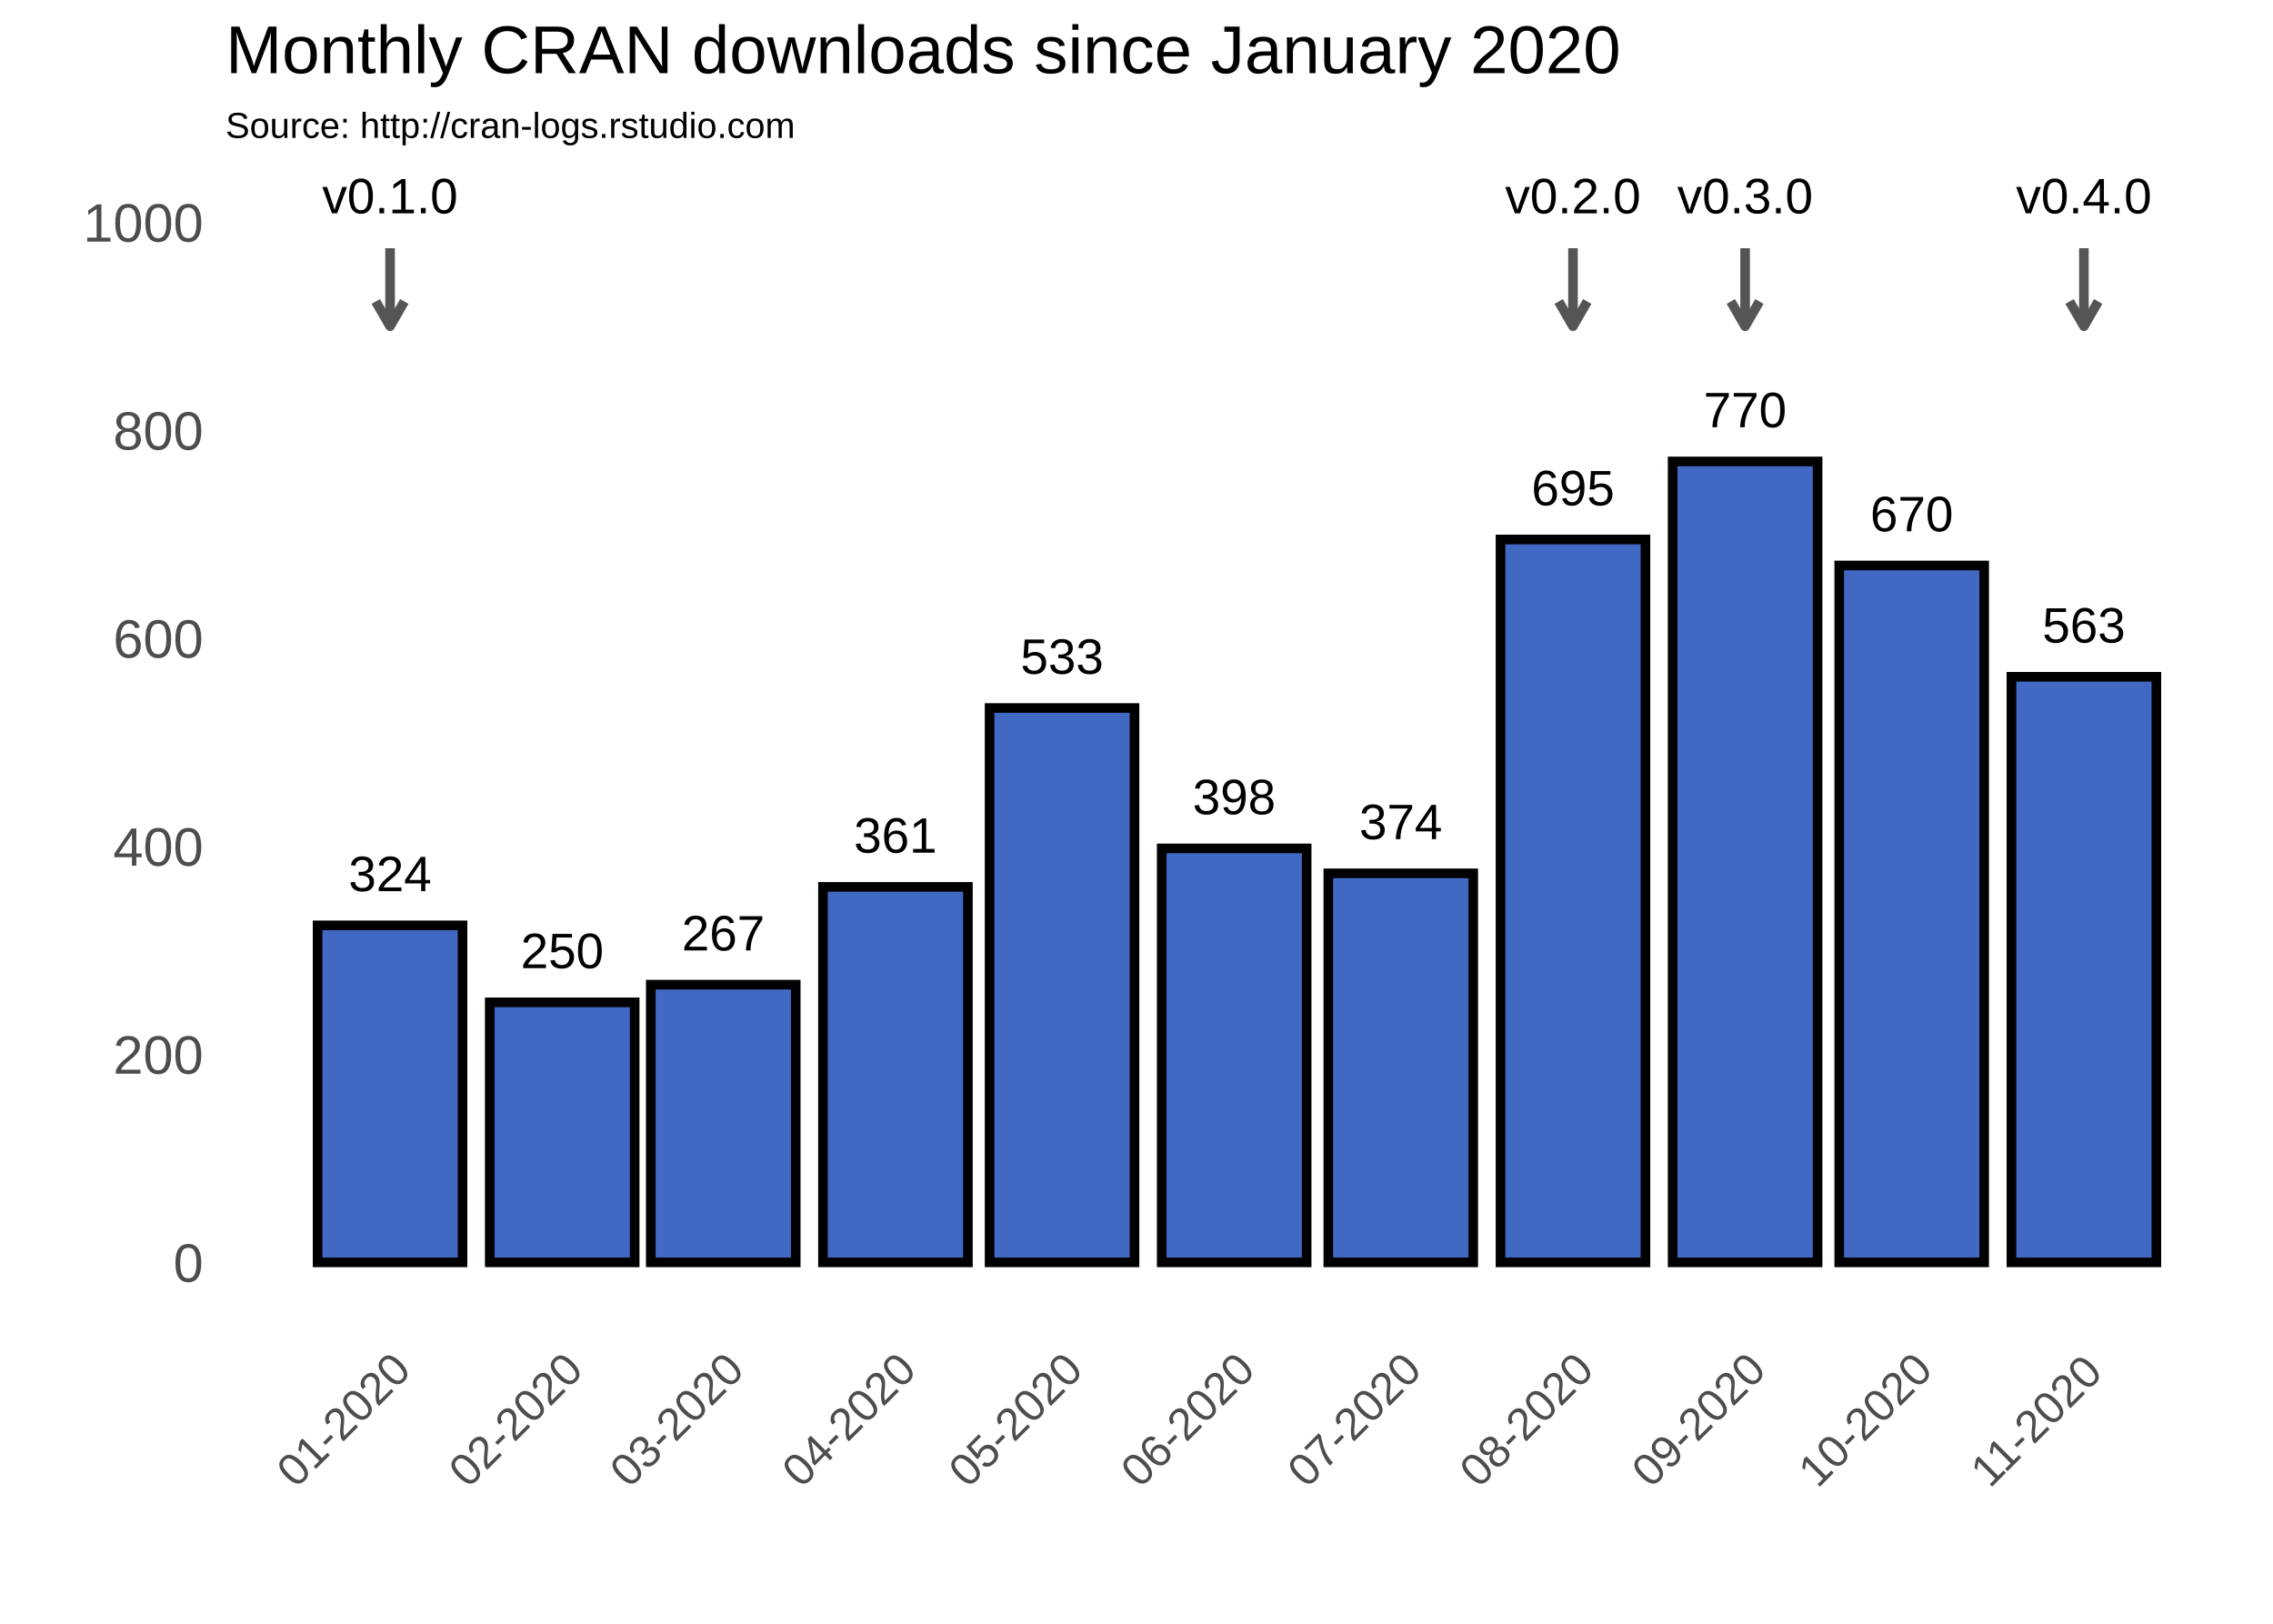
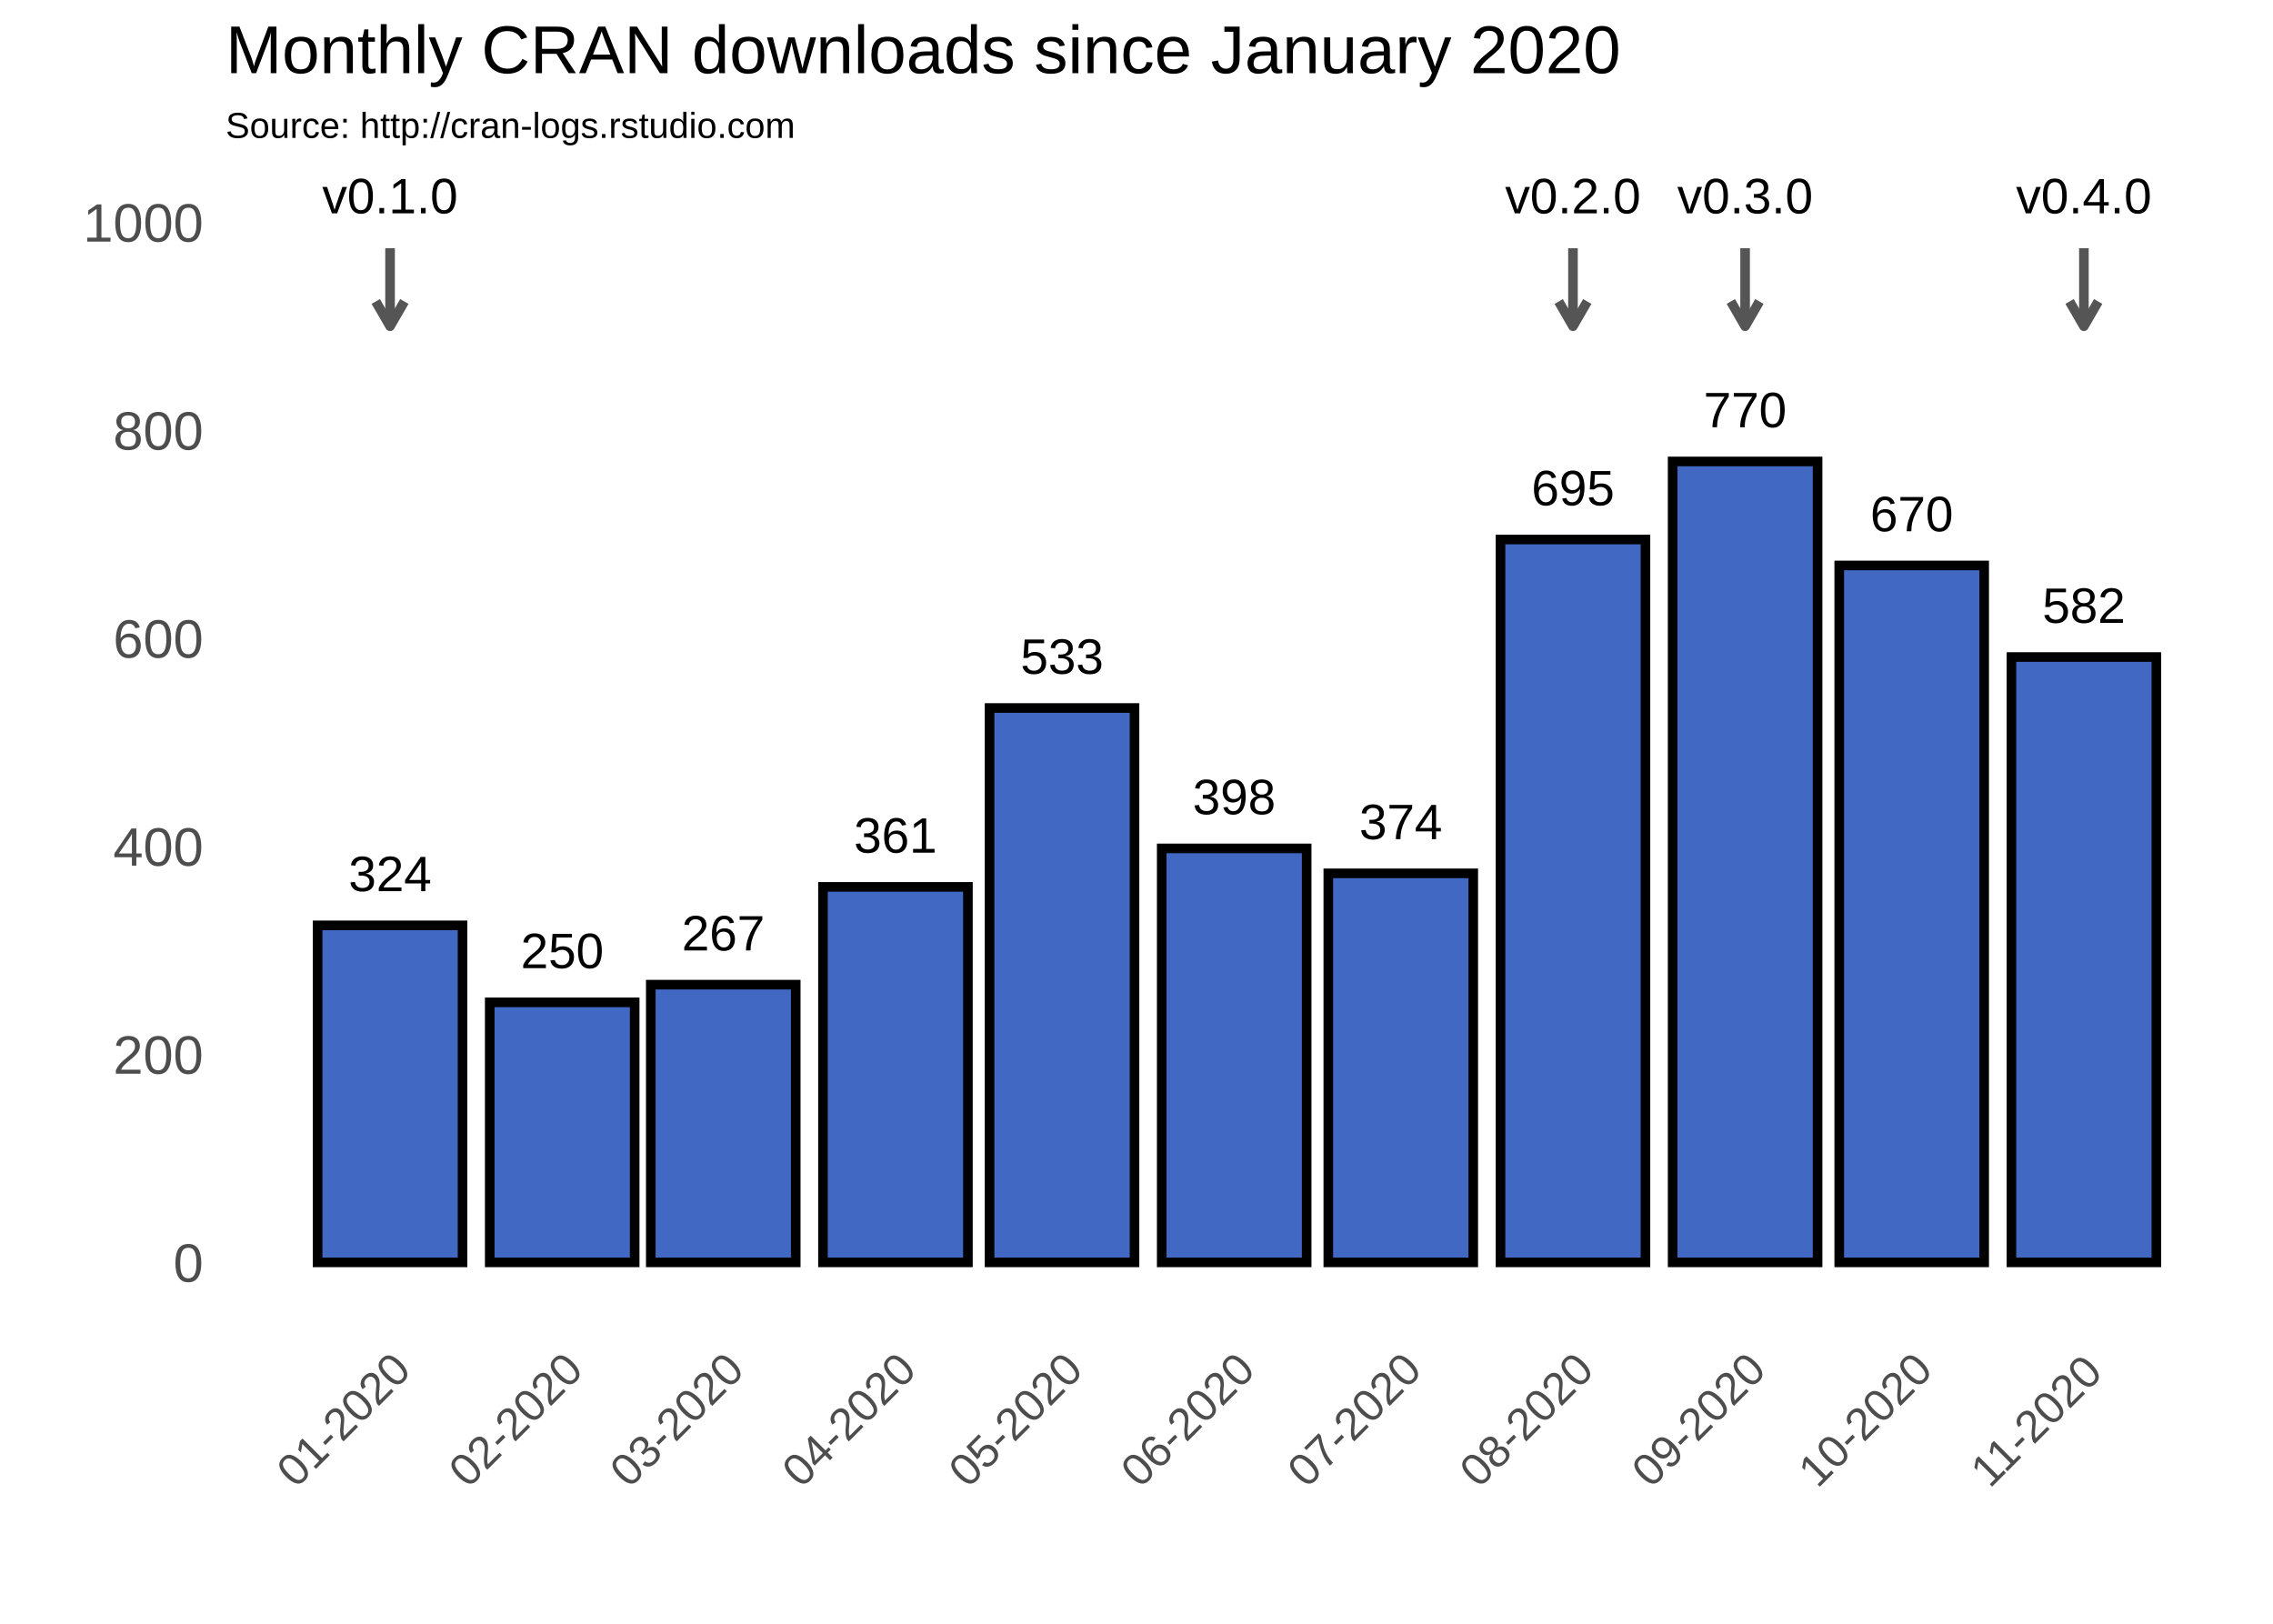
<svg xmlns="http://www.w3.org/2000/svg" viewBox="0 0 504.00 360.00">
  <defs>
    <style type="text/css">
    line, polyline, polygon, path, rect, circle {
      fill: none;
      stroke: #000000;
      stroke-linecap: round;
      stroke-linejoin: round;
      stroke-miterlimit: 10.00;
    }
  </style>
  </defs>
  <rect width="100%" height="100%" style="stroke: none; fill: #FFFFFF;" />
  <rect x="0.00" y="0" width="504.00" height="360.00" style="stroke-width: 1.07; stroke: #FFFFFF; fill: #FFFFFF;" />
  <defs>
    <clipPath id="cpNTAuMDN8NDk4LjUyfDI5MS40MXwzNy43NA==">
      <rect x="50.03" y="37.74" width="448.49" height="253.67" />
    </clipPath>
  </defs>
  <polyline points="50.03,256.82 498.52,256.82 " style="stroke-width: 0.53; stroke: #FFFFFF; stroke-linecap: butt;" clip-path="url(#cpNTAuMDN8NDk4LjUyfDI5MS40MXwzNy43NA==)" />
  <polyline points="50.03,210.70 498.52,210.70 " style="stroke-width: 0.53; stroke: #FFFFFF; stroke-linecap: butt;" clip-path="url(#cpNTAuMDN8NDk4LjUyfDI5MS40MXwzNy43NA==)" />
  <polyline points="50.03,164.58 498.52,164.58 " style="stroke-width: 0.53; stroke: #FFFFFF; stroke-linecap: butt;" clip-path="url(#cpNTAuMDN8NDk4LjUyfDI5MS40MXwzNy43NA==)" />
  <polyline points="50.03,118.45 498.52,118.45 " style="stroke-width: 0.53; stroke: #FFFFFF; stroke-linecap: butt;" clip-path="url(#cpNTAuMDN8NDk4LjUyfDI5MS40MXwzNy43NA==)" />
  <polyline points="50.03,72.33 498.52,72.33 " style="stroke-width: 0.53; stroke: #FFFFFF; stroke-linecap: butt;" clip-path="url(#cpNTAuMDN8NDk4LjUyfDI5MS40MXwzNy43NA==)" />
  <polyline points="67.40,291.41 67.40,37.74 " style="stroke-width: 0.53; stroke: #FFFFFF; stroke-linecap: butt;" clip-path="url(#cpNTAuMDN8NDk4LjUyfDI5MS40MXwzNy43NA==)" />
  <polyline points="105.58,291.41 105.58,37.74 " style="stroke-width: 0.53; stroke: #FFFFFF; stroke-linecap: butt;" clip-path="url(#cpNTAuMDN8NDk4LjUyfDI5MS40MXwzNy43NA==)" />
  <polyline points="142.52,291.41 142.52,37.74 " style="stroke-width: 0.53; stroke: #FFFFFF; stroke-linecap: butt;" clip-path="url(#cpNTAuMDN8NDk4LjUyfDI5MS40MXwzNy43NA==)" />
  <polyline points="179.46,291.41 179.46,37.74 " style="stroke-width: 0.53; stroke: #FFFFFF; stroke-linecap: butt;" clip-path="url(#cpNTAuMDN8NDk4LjUyfDI5MS40MXwzNy43NA==)" />
  <polyline points="217.02,291.41 217.02,37.74 " style="stroke-width: 0.53; stroke: #FFFFFF; stroke-linecap: butt;" clip-path="url(#cpNTAuMDN8NDk4LjUyfDI5MS40MXwzNy43NA==)" />
  <polyline points="254.58,291.41 254.58,37.74 " style="stroke-width: 0.53; stroke: #FFFFFF; stroke-linecap: butt;" clip-path="url(#cpNTAuMDN8NDk4LjUyfDI5MS40MXwzNy43NA==)" />
  <polyline points="292.13,291.41 292.13,37.74 " style="stroke-width: 0.53; stroke: #FFFFFF; stroke-linecap: butt;" clip-path="url(#cpNTAuMDN8NDk4LjUyfDI5MS40MXwzNy43NA==)" />
  <polyline points="329.69,291.41 329.69,37.74 " style="stroke-width: 0.53; stroke: #FFFFFF; stroke-linecap: butt;" clip-path="url(#cpNTAuMDN8NDk4LjUyfDI5MS40MXwzNy43NA==)" />
  <polyline points="367.86,291.41 367.86,37.74 " style="stroke-width: 0.53; stroke: #FFFFFF; stroke-linecap: butt;" clip-path="url(#cpNTAuMDN8NDk4LjUyfDI5MS40MXwzNy43NA==)" />
  <polyline points="405.42,291.41 405.42,37.74 " style="stroke-width: 0.53; stroke: #FFFFFF; stroke-linecap: butt;" clip-path="url(#cpNTAuMDN8NDk4LjUyfDI5MS40MXwzNy43NA==)" />
  <polyline points="442.98,291.41 442.98,37.74 " style="stroke-width: 0.53; stroke: #FFFFFF; stroke-linecap: butt;" clip-path="url(#cpNTAuMDN8NDk4LjUyfDI5MS40MXwzNy43NA==)" />
  <polyline points="481.15,291.41 481.15,37.74 " style="stroke-width: 0.53; stroke: #FFFFFF; stroke-linecap: butt;" clip-path="url(#cpNTAuMDN8NDk4LjUyfDI5MS40MXwzNy43NA==)" />
  <polyline points="50.03,279.88 498.52,279.88 " style="stroke-width: 1.07; stroke: #FFFFFF; stroke-linecap: butt;" clip-path="url(#cpNTAuMDN8NDk4LjUyfDI5MS40MXwzNy43NA==)" />
  <polyline points="50.03,233.76 498.52,233.76 " style="stroke-width: 1.07; stroke: #FFFFFF; stroke-linecap: butt;" clip-path="url(#cpNTAuMDN8NDk4LjUyfDI5MS40MXwzNy43NA==)" />
  <polyline points="50.03,187.64 498.52,187.64 " style="stroke-width: 1.07; stroke: #FFFFFF; stroke-linecap: butt;" clip-path="url(#cpNTAuMDN8NDk4LjUyfDI5MS40MXwzNy43NA==)" />
  <polyline points="50.03,141.51 498.52,141.51 " style="stroke-width: 1.07; stroke: #FFFFFF; stroke-linecap: butt;" clip-path="url(#cpNTAuMDN8NDk4LjUyfDI5MS40MXwzNy43NA==)" />
  <polyline points="50.03,95.39 498.52,95.39 " style="stroke-width: 1.07; stroke: #FFFFFF; stroke-linecap: butt;" clip-path="url(#cpNTAuMDN8NDk4LjUyfDI5MS40MXwzNy43NA==)" />
  <polyline points="50.03,49.27 498.52,49.27 " style="stroke-width: 1.07; stroke: #FFFFFF; stroke-linecap: butt;" clip-path="url(#cpNTAuMDN8NDk4LjUyfDI5MS40MXwzNy43NA==)" />
  <polyline points="86.49,291.41 86.49,37.74 " style="stroke-width: 1.07; stroke: #FFFFFF; stroke-linecap: butt;" clip-path="url(#cpNTAuMDN8NDk4LjUyfDI5MS40MXwzNy43NA==)" />
  <polyline points="124.66,291.41 124.66,37.74 " style="stroke-width: 1.07; stroke: #FFFFFF; stroke-linecap: butt;" clip-path="url(#cpNTAuMDN8NDk4LjUyfDI5MS40MXwzNy43NA==)" />
  <polyline points="160.37,291.41 160.37,37.74 " style="stroke-width: 1.07; stroke: #FFFFFF; stroke-linecap: butt;" clip-path="url(#cpNTAuMDN8NDk4LjUyfDI5MS40MXwzNy43NA==)" />
  <polyline points="198.55,291.41 198.55,37.74 " style="stroke-width: 1.07; stroke: #FFFFFF; stroke-linecap: butt;" clip-path="url(#cpNTAuMDN8NDk4LjUyfDI5MS40MXwzNy43NA==)" />
  <polyline points="235.49,291.41 235.49,37.74 " style="stroke-width: 1.07; stroke: #FFFFFF; stroke-linecap: butt;" clip-path="url(#cpNTAuMDN8NDk4LjUyfDI5MS40MXwzNy43NA==)" />
  <polyline points="273.66,291.41 273.66,37.74 " style="stroke-width: 1.07; stroke: #FFFFFF; stroke-linecap: butt;" clip-path="url(#cpNTAuMDN8NDk4LjUyfDI5MS40MXwzNy43NA==)" />
  <polyline points="310.60,291.41 310.60,37.74 " style="stroke-width: 1.07; stroke: #FFFFFF; stroke-linecap: butt;" clip-path="url(#cpNTAuMDN8NDk4LjUyfDI5MS40MXwzNy43NA==)" />
  <polyline points="348.78,291.41 348.78,37.74 " style="stroke-width: 1.07; stroke: #FFFFFF; stroke-linecap: butt;" clip-path="url(#cpNTAuMDN8NDk4LjUyfDI5MS40MXwzNy43NA==)" />
  <polyline points="386.95,291.41 386.95,37.74 " style="stroke-width: 1.07; stroke: #FFFFFF; stroke-linecap: butt;" clip-path="url(#cpNTAuMDN8NDk4LjUyfDI5MS40MXwzNy43NA==)" />
  <polyline points="423.89,291.41 423.89,37.74 " style="stroke-width: 1.07; stroke: #FFFFFF; stroke-linecap: butt;" clip-path="url(#cpNTAuMDN8NDk4LjUyfDI5MS40MXwzNy43NA==)" />
  <polyline points="462.07,291.41 462.07,37.74 " style="stroke-width: 1.07; stroke: #FFFFFF; stroke-linecap: butt;" clip-path="url(#cpNTAuMDN8NDk4LjUyfDI5MS40MXwzNy43NA==)" />
  <rect x="70.42" y="205.16" width="32.14" height="74.72" style="stroke-width: 2.13; stroke-linecap: square; stroke-linejoin: miter; fill: #4168C3;" clip-path="url(#cpNTAuMDN8NDk4LjUyfDI5MS40MXwzNy43NA==)" />
  <rect x="108.59" y="222.23" width="32.14" height="57.65" style="stroke-width: 2.13; stroke-linecap: square; stroke-linejoin: miter; fill: #4168C3;" clip-path="url(#cpNTAuMDN8NDk4LjUyfDI5MS40MXwzNy43NA==)" />
  <rect x="144.30" y="218.31" width="32.14" height="61.57" style="stroke-width: 2.13; stroke-linecap: square; stroke-linejoin: miter; fill: #4168C3;" clip-path="url(#cpNTAuMDN8NDk4LjUyfDI5MS40MXwzNy43NA==)" />
  <rect x="182.48" y="196.63" width="32.14" height="83.25" style="stroke-width: 2.13; stroke-linecap: square; stroke-linejoin: miter; fill: #4168C3;" clip-path="url(#cpNTAuMDN8NDk4LjUyfDI5MS40MXwzNy43NA==)" />
  <rect x="219.42" y="156.97" width="32.14" height="122.91" style="stroke-width: 2.13; stroke-linecap: square; stroke-linejoin: miter; fill: #4168C3;" clip-path="url(#cpNTAuMDN8NDk4LjUyfDI5MS40MXwzNy43NA==)" />
  <rect x="257.59" y="188.10" width="32.14" height="91.78" style="stroke-width: 2.13; stroke-linecap: square; stroke-linejoin: miter; fill: #4168C3;" clip-path="url(#cpNTAuMDN8NDk4LjUyfDI5MS40MXwzNy43NA==)" />
  <rect x="294.53" y="193.63" width="32.14" height="86.25" style="stroke-width: 2.13; stroke-linecap: square; stroke-linejoin: miter; fill: #4168C3;" clip-path="url(#cpNTAuMDN8NDk4LjUyfDI5MS40MXwzNy43NA==)" />
  <rect x="332.71" y="119.61" width="32.14" height="160.27" style="stroke-width: 2.13; stroke-linecap: square; stroke-linejoin: miter; fill: #4168C3;" clip-path="url(#cpNTAuMDN8NDk4LjUyfDI5MS40MXwzNy43NA==)" />
  <rect x="370.88" y="102.31" width="32.14" height="177.57" style="stroke-width: 2.13; stroke-linecap: square; stroke-linejoin: miter; fill: #4168C3;" clip-path="url(#cpNTAuMDN8NDk4LjUyfDI5MS40MXwzNy43NA==)" />
  <rect x="407.82" y="125.37" width="32.14" height="154.51" style="stroke-width: 2.13; stroke-linecap: square; stroke-linejoin: miter; fill: #4168C3;" clip-path="url(#cpNTAuMDN8NDk4LjUyfDI5MS40MXwzNy43NA==)" />
-   <rect x="446.00" y="150.05" width="32.14" height="129.83" style="stroke-width: 2.13; stroke-linecap: square; stroke-linejoin: miter; fill: #4168C3;" clip-path="url(#cpNTAuMDN8NDk4LjUyfDI5MS40MXwzNy43NA==)" />
+   <rect x="446.00" y="145.67" width="32.14" height="134.21" style="stroke-width: 2.13; stroke-linecap: square; stroke-linejoin: miter; fill: #4168C3;" clip-path="url(#cpNTAuMDN8NDk4LjUyfDI5MS40MXwzNy43NA==)" />
  <g clip-path="url(#cpNTAuMDN8NDk4LjUyfDI5MS40MXwzNy43NA==)">
    <text x="77.28" y="197.58" style="font-size: 11.04px; font-family: Arial;" textLength="18.42px" lengthAdjust="spacingAndGlyphs">324</text>
  </g>
  <g clip-path="url(#cpNTAuMDN8NDk4LjUyfDI5MS40MXwzNy43NA==)">
    <text x="115.45" y="214.65" style="font-size: 11.04px; font-family: Arial;" textLength="18.42px" lengthAdjust="spacingAndGlyphs">250</text>
  </g>
  <g clip-path="url(#cpNTAuMDN8NDk4LjUyfDI5MS40MXwzNy43NA==)">
    <text x="151.16" y="210.73" style="font-size: 11.04px; font-family: Arial;" textLength="18.42px" lengthAdjust="spacingAndGlyphs">267</text>
  </g>
  <g clip-path="url(#cpNTAuMDN8NDk4LjUyfDI5MS40MXwzNy43NA==)">
    <text x="189.34" y="189.05" style="font-size: 11.04px; font-family: Arial;" textLength="18.42px" lengthAdjust="spacingAndGlyphs">361</text>
  </g>
  <g clip-path="url(#cpNTAuMDN8NDk4LjUyfDI5MS40MXwzNy43NA==)">
    <text x="226.28" y="149.39" style="font-size: 11.04px; font-family: Arial;" textLength="18.42px" lengthAdjust="spacingAndGlyphs">533</text>
  </g>
  <g clip-path="url(#cpNTAuMDN8NDk4LjUyfDI5MS40MXwzNy43NA==)">
    <text x="264.45" y="180.52" style="font-size: 11.04px; font-family: Arial;" textLength="18.42px" lengthAdjust="spacingAndGlyphs">398</text>
  </g>
  <g clip-path="url(#cpNTAuMDN8NDk4LjUyfDI5MS40MXwzNy43NA==)">
    <text x="301.39" y="186.05" style="font-size: 11.04px; font-family: Arial;" textLength="18.42px" lengthAdjust="spacingAndGlyphs">374</text>
  </g>
  <g clip-path="url(#cpNTAuMDN8NDk4LjUyfDI5MS40MXwzNy43NA==)">
    <text x="339.57" y="112.03" style="font-size: 11.04px; font-family: Arial;" textLength="18.42px" lengthAdjust="spacingAndGlyphs">695</text>
  </g>
  <g clip-path="url(#cpNTAuMDN8NDk4LjUyfDI5MS40MXwzNy43NA==)">
    <text x="377.74" y="94.73" style="font-size: 11.04px; font-family: Arial;" textLength="18.42px" lengthAdjust="spacingAndGlyphs">770</text>
  </g>
  <g clip-path="url(#cpNTAuMDN8NDk4LjUyfDI5MS40MXwzNy43NA==)">
    <text x="414.68" y="117.79" style="font-size: 11.04px; font-family: Arial;" textLength="18.42px" lengthAdjust="spacingAndGlyphs">670</text>
  </g>
  <g clip-path="url(#cpNTAuMDN8NDk4LjUyfDI5MS40MXwzNy43NA==)">
-     <text x="452.86" y="142.47" style="font-size: 11.04px; font-family: Arial;" textLength="18.42px" lengthAdjust="spacingAndGlyphs">563</text>
+     <text x="452.86" y="138.09" style="font-size: 11.04px; font-family: Arial;" textLength="18.42px" lengthAdjust="spacingAndGlyphs">582</text>
  </g>
  <line x1="86.49" y1="55.04" x2="86.49" y2="72.33" style="stroke-width: 2.13; stroke: #555555; stroke-linecap: butt;" clip-path="url(#cpNTAuMDN8NDk4LjUyfDI5MS40MXwzNy43NA==)" />
  <polyline points="83.32,66.84 86.49,72.33 89.66,66.84 " style="stroke-width: 2.13; stroke: #555555; stroke-linecap: butt;" clip-path="url(#cpNTAuMDN8NDk4LjUyfDI5MS40MXwzNy43NA==)" />
  <line x1="348.78" y1="55.04" x2="348.78" y2="72.33" style="stroke-width: 2.13; stroke: #555555; stroke-linecap: butt;" clip-path="url(#cpNTAuMDN8NDk4LjUyfDI5MS40MXwzNy43NA==)" />
  <polyline points="345.61,66.84 348.78,72.33 351.95,66.84 " style="stroke-width: 2.13; stroke: #555555; stroke-linecap: butt;" clip-path="url(#cpNTAuMDN8NDk4LjUyfDI5MS40MXwzNy43NA==)" />
  <line x1="386.95" y1="55.04" x2="386.95" y2="72.33" style="stroke-width: 2.13; stroke: #555555; stroke-linecap: butt;" clip-path="url(#cpNTAuMDN8NDk4LjUyfDI5MS40MXwzNy43NA==)" />
  <polyline points="383.78,66.84 386.95,72.33 390.12,66.84 " style="stroke-width: 2.13; stroke: #555555; stroke-linecap: butt;" clip-path="url(#cpNTAuMDN8NDk4LjUyfDI5MS40MXwzNy43NA==)" />
  <line x1="462.07" y1="55.04" x2="462.07" y2="72.33" style="stroke-width: 2.13; stroke: #555555; stroke-linecap: butt;" clip-path="url(#cpNTAuMDN8NDk4LjUyfDI5MS40MXwzNy43NA==)" />
  <polyline points="458.89,66.84 462.07,72.33 465.24,66.84 " style="stroke-width: 2.13; stroke: #555555; stroke-linecap: butt;" clip-path="url(#cpNTAuMDN8NDk4LjUyfDI5MS40MXwzNy43NA==)" />
  <g clip-path="url(#cpNTAuMDN8NDk4LjUyfDI5MS40MXwzNy43NA==)">
    <text x="71.45" y="47.30" style="font-size: 11.04px; font-family: Arial;" textLength="30.07px" lengthAdjust="spacingAndGlyphs">v0.1.0</text>
  </g>
  <g clip-path="url(#cpNTAuMDN8NDk4LjUyfDI5MS40MXwzNy43NA==)">
    <text x="333.74" y="47.30" style="font-size: 11.04px; font-family: Arial;" textLength="30.07px" lengthAdjust="spacingAndGlyphs">v0.2.0</text>
  </g>
  <g clip-path="url(#cpNTAuMDN8NDk4LjUyfDI5MS40MXwzNy43NA==)">
    <text x="371.91" y="47.30" style="font-size: 11.04px; font-family: Arial;" textLength="30.07px" lengthAdjust="spacingAndGlyphs">v0.3.0</text>
  </g>
  <g clip-path="url(#cpNTAuMDN8NDk4LjUyfDI5MS40MXwzNy43NA==)">
    <text x="447.03" y="47.30" style="font-size: 11.04px; font-family: Arial;" textLength="30.07px" lengthAdjust="spacingAndGlyphs">v0.4.0</text>
  </g>
  <defs>
    <clipPath id="cpMC4wMHw1MDQuMDB8MzYwLjAwfDAuMDA=">
      <rect x="0.00" y="0.00" width="504.00" height="360.00" />
    </clipPath>
  </defs>
  <g clip-path="url(#cpMC4wMHw1MDQuMDB8MzYwLjAwfDAuMDA=)">
    <text x="38.43" y="284.17" style="font-size: 12.00px; fill: #4D4D4D; font-family: Arial;" textLength="6.67px" lengthAdjust="spacingAndGlyphs">0</text>
  </g>
  <g clip-path="url(#cpMC4wMHw1MDQuMDB8MzYwLjAwfDAuMDA=)">
    <text x="25.08" y="238.05" style="font-size: 12.00px; fill: #4D4D4D; font-family: Arial;" textLength="20.02px" lengthAdjust="spacingAndGlyphs">200</text>
  </g>
  <g clip-path="url(#cpMC4wMHw1MDQuMDB8MzYwLjAwfDAuMDA=)">
    <text x="25.08" y="191.93" style="font-size: 12.00px; fill: #4D4D4D; font-family: Arial;" textLength="20.02px" lengthAdjust="spacingAndGlyphs">400</text>
  </g>
  <g clip-path="url(#cpMC4wMHw1MDQuMDB8MzYwLjAwfDAuMDA=)">
    <text x="25.08" y="145.81" style="font-size: 12.00px; fill: #4D4D4D; font-family: Arial;" textLength="20.02px" lengthAdjust="spacingAndGlyphs">600</text>
  </g>
  <g clip-path="url(#cpMC4wMHw1MDQuMDB8MzYwLjAwfDAuMDA=)">
    <text x="25.08" y="99.69" style="font-size: 12.00px; fill: #4D4D4D; font-family: Arial;" textLength="20.02px" lengthAdjust="spacingAndGlyphs">800</text>
  </g>
  <g clip-path="url(#cpMC4wMHw1MDQuMDB8MzYwLjAwfDAuMDA=)">
    <text x="18.41" y="53.57" style="font-size: 12.00px; fill: #4D4D4D; font-family: Arial;" textLength="26.70px" lengthAdjust="spacingAndGlyphs">1000</text>
  </g>
  <g clip-path="url(#cpMC4wMHw1MDQuMDB8MzYwLjAwfDAuMDA=)">
    <text transform="translate(65.60,330.14) rotate(-45)" style="font-size: 10.00px; fill: #4D4D4D; font-family: Arial;" textLength="36.70px" lengthAdjust="spacingAndGlyphs">01-2020</text>
  </g>
  <g clip-path="url(#cpMC4wMHw1MDQuMDB8MzYwLjAwfDAuMDA=)">
    <text transform="translate(103.77,330.14) rotate(-45)" style="font-size: 10.00px; fill: #4D4D4D; font-family: Arial;" textLength="36.70px" lengthAdjust="spacingAndGlyphs">02-2020</text>
  </g>
  <g clip-path="url(#cpMC4wMHw1MDQuMDB8MzYwLjAwfDAuMDA=)">
    <text transform="translate(139.49,330.14) rotate(-45)" style="font-size: 10.00px; fill: #4D4D4D; font-family: Arial;" textLength="36.70px" lengthAdjust="spacingAndGlyphs">03-2020</text>
  </g>
  <g clip-path="url(#cpMC4wMHw1MDQuMDB8MzYwLjAwfDAuMDA=)">
    <text transform="translate(177.66,330.14) rotate(-45)" style="font-size: 10.00px; fill: #4D4D4D; font-family: Arial;" textLength="36.70px" lengthAdjust="spacingAndGlyphs">04-2020</text>
  </g>
  <g clip-path="url(#cpMC4wMHw1MDQuMDB8MzYwLjAwfDAuMDA=)">
    <text transform="translate(214.60,330.14) rotate(-45)" style="font-size: 10.00px; fill: #4D4D4D; font-family: Arial;" textLength="36.70px" lengthAdjust="spacingAndGlyphs">05-2020</text>
  </g>
  <g clip-path="url(#cpMC4wMHw1MDQuMDB8MzYwLjAwfDAuMDA=)">
    <text transform="translate(252.77,330.14) rotate(-45)" style="font-size: 10.00px; fill: #4D4D4D; font-family: Arial;" textLength="36.70px" lengthAdjust="spacingAndGlyphs">06-2020</text>
  </g>
  <g clip-path="url(#cpMC4wMHw1MDQuMDB8MzYwLjAwfDAuMDA=)">
    <text transform="translate(289.72,330.14) rotate(-45)" style="font-size: 10.00px; fill: #4D4D4D; font-family: Arial;" textLength="36.70px" lengthAdjust="spacingAndGlyphs">07-2020</text>
  </g>
  <g clip-path="url(#cpMC4wMHw1MDQuMDB8MzYwLjAwfDAuMDA=)">
    <text transform="translate(327.89,330.14) rotate(-45)" style="font-size: 10.00px; fill: #4D4D4D; font-family: Arial;" textLength="36.70px" lengthAdjust="spacingAndGlyphs">08-2020</text>
  </g>
  <g clip-path="url(#cpMC4wMHw1MDQuMDB8MzYwLjAwfDAuMDA=)">
    <text transform="translate(366.06,330.14) rotate(-45)" style="font-size: 10.00px; fill: #4D4D4D; font-family: Arial;" textLength="36.70px" lengthAdjust="spacingAndGlyphs">09-2020</text>
  </g>
  <g clip-path="url(#cpMC4wMHw1MDQuMDB8MzYwLjAwfDAuMDA=)">
    <text transform="translate(403.00,330.14) rotate(-45)" style="font-size: 10.00px; fill: #4D4D4D; font-family: Arial;" textLength="36.70px" lengthAdjust="spacingAndGlyphs">10-2020</text>
  </g>
  <g clip-path="url(#cpMC4wMHw1MDQuMDB8MzYwLjAwfDAuMDA=)">
    <text transform="translate(441.18,330.14) rotate(-45)" style="font-size: 10.00px; fill: #4D4D4D; font-family: Arial;" textLength="36.70px" lengthAdjust="spacingAndGlyphs">11-2020</text>
  </g>
  <g clip-path="url(#cpMC4wMHw1MDQuMDB8MzYwLjAwfDAuMDA=)">
    <text x="50.03" y="30.58" style="font-size: 8.00px; font-family: Arial;" textLength="126.28px" lengthAdjust="spacingAndGlyphs">Source: http://cran-logs.rstudio.com</text>
  </g>
  <g clip-path="url(#cpMC4wMHw1MDQuMDB8MzYwLjAwfDAuMDA=)">
    <text x="50.03" y="16.22" style="font-size: 15.00px; font-family: Arial;" textLength="309.33px" lengthAdjust="spacingAndGlyphs">Monthly CRAN downloads since January 2020</text>
  </g>
</svg>
